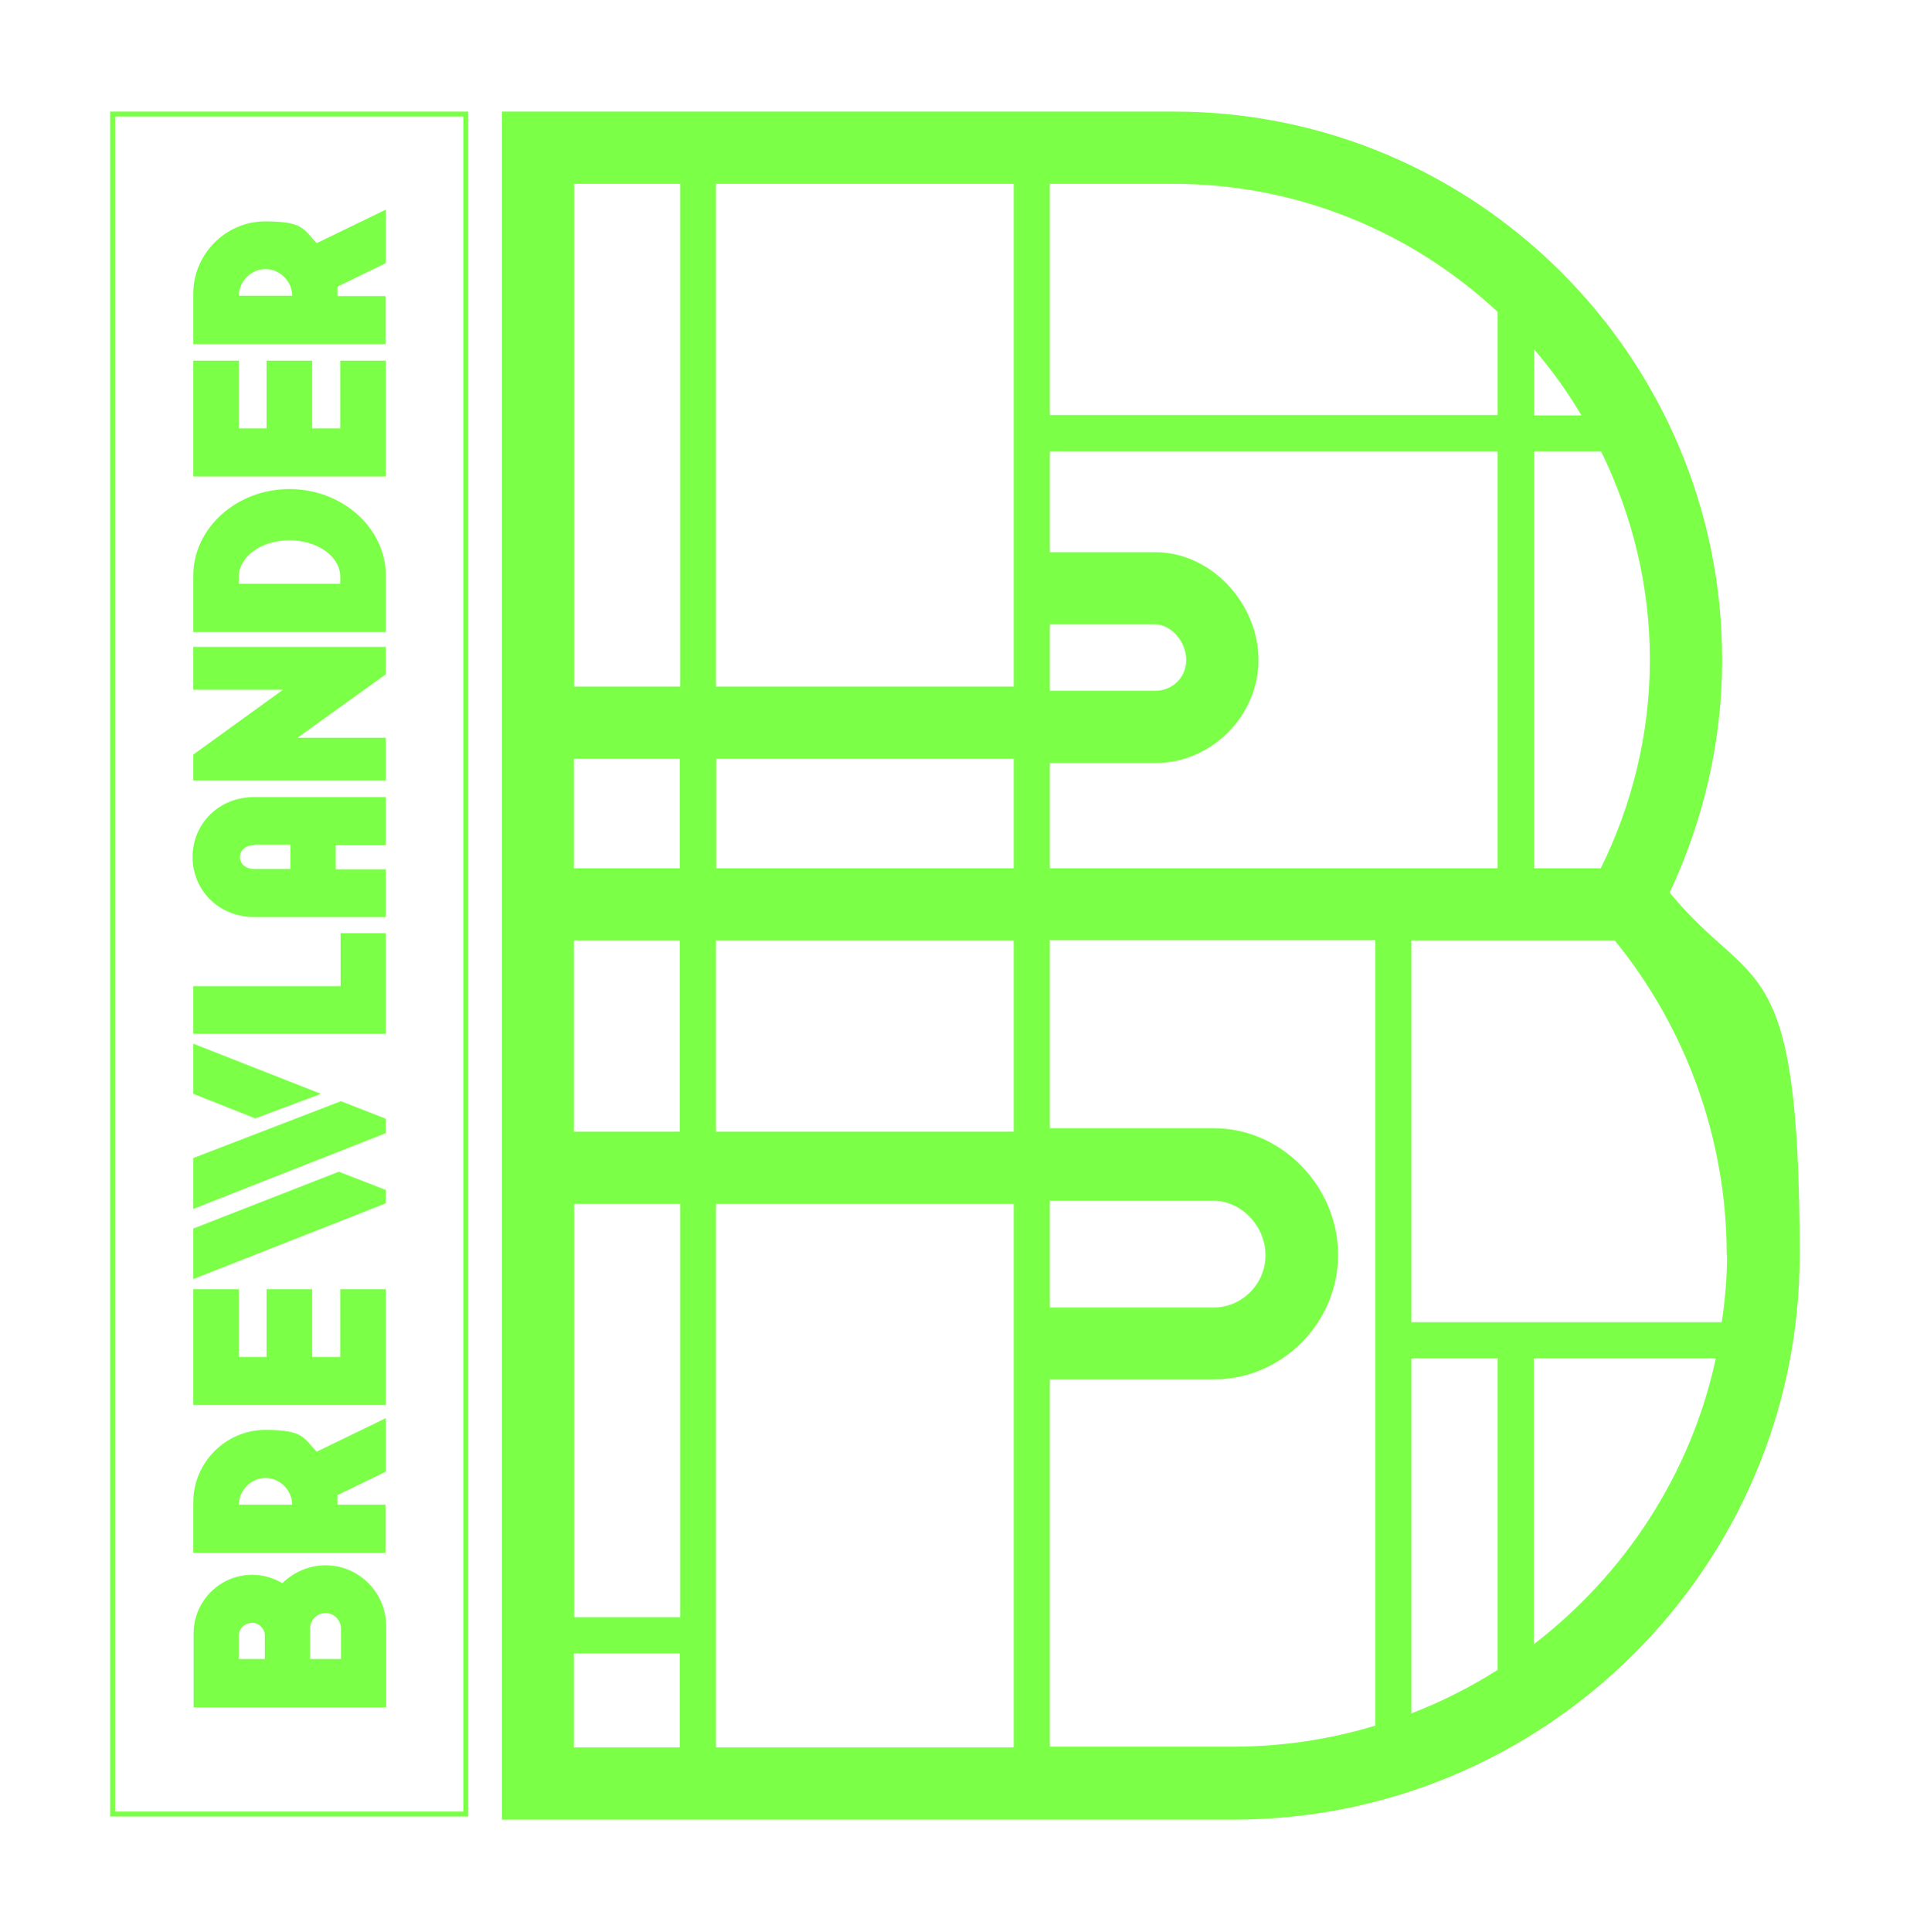
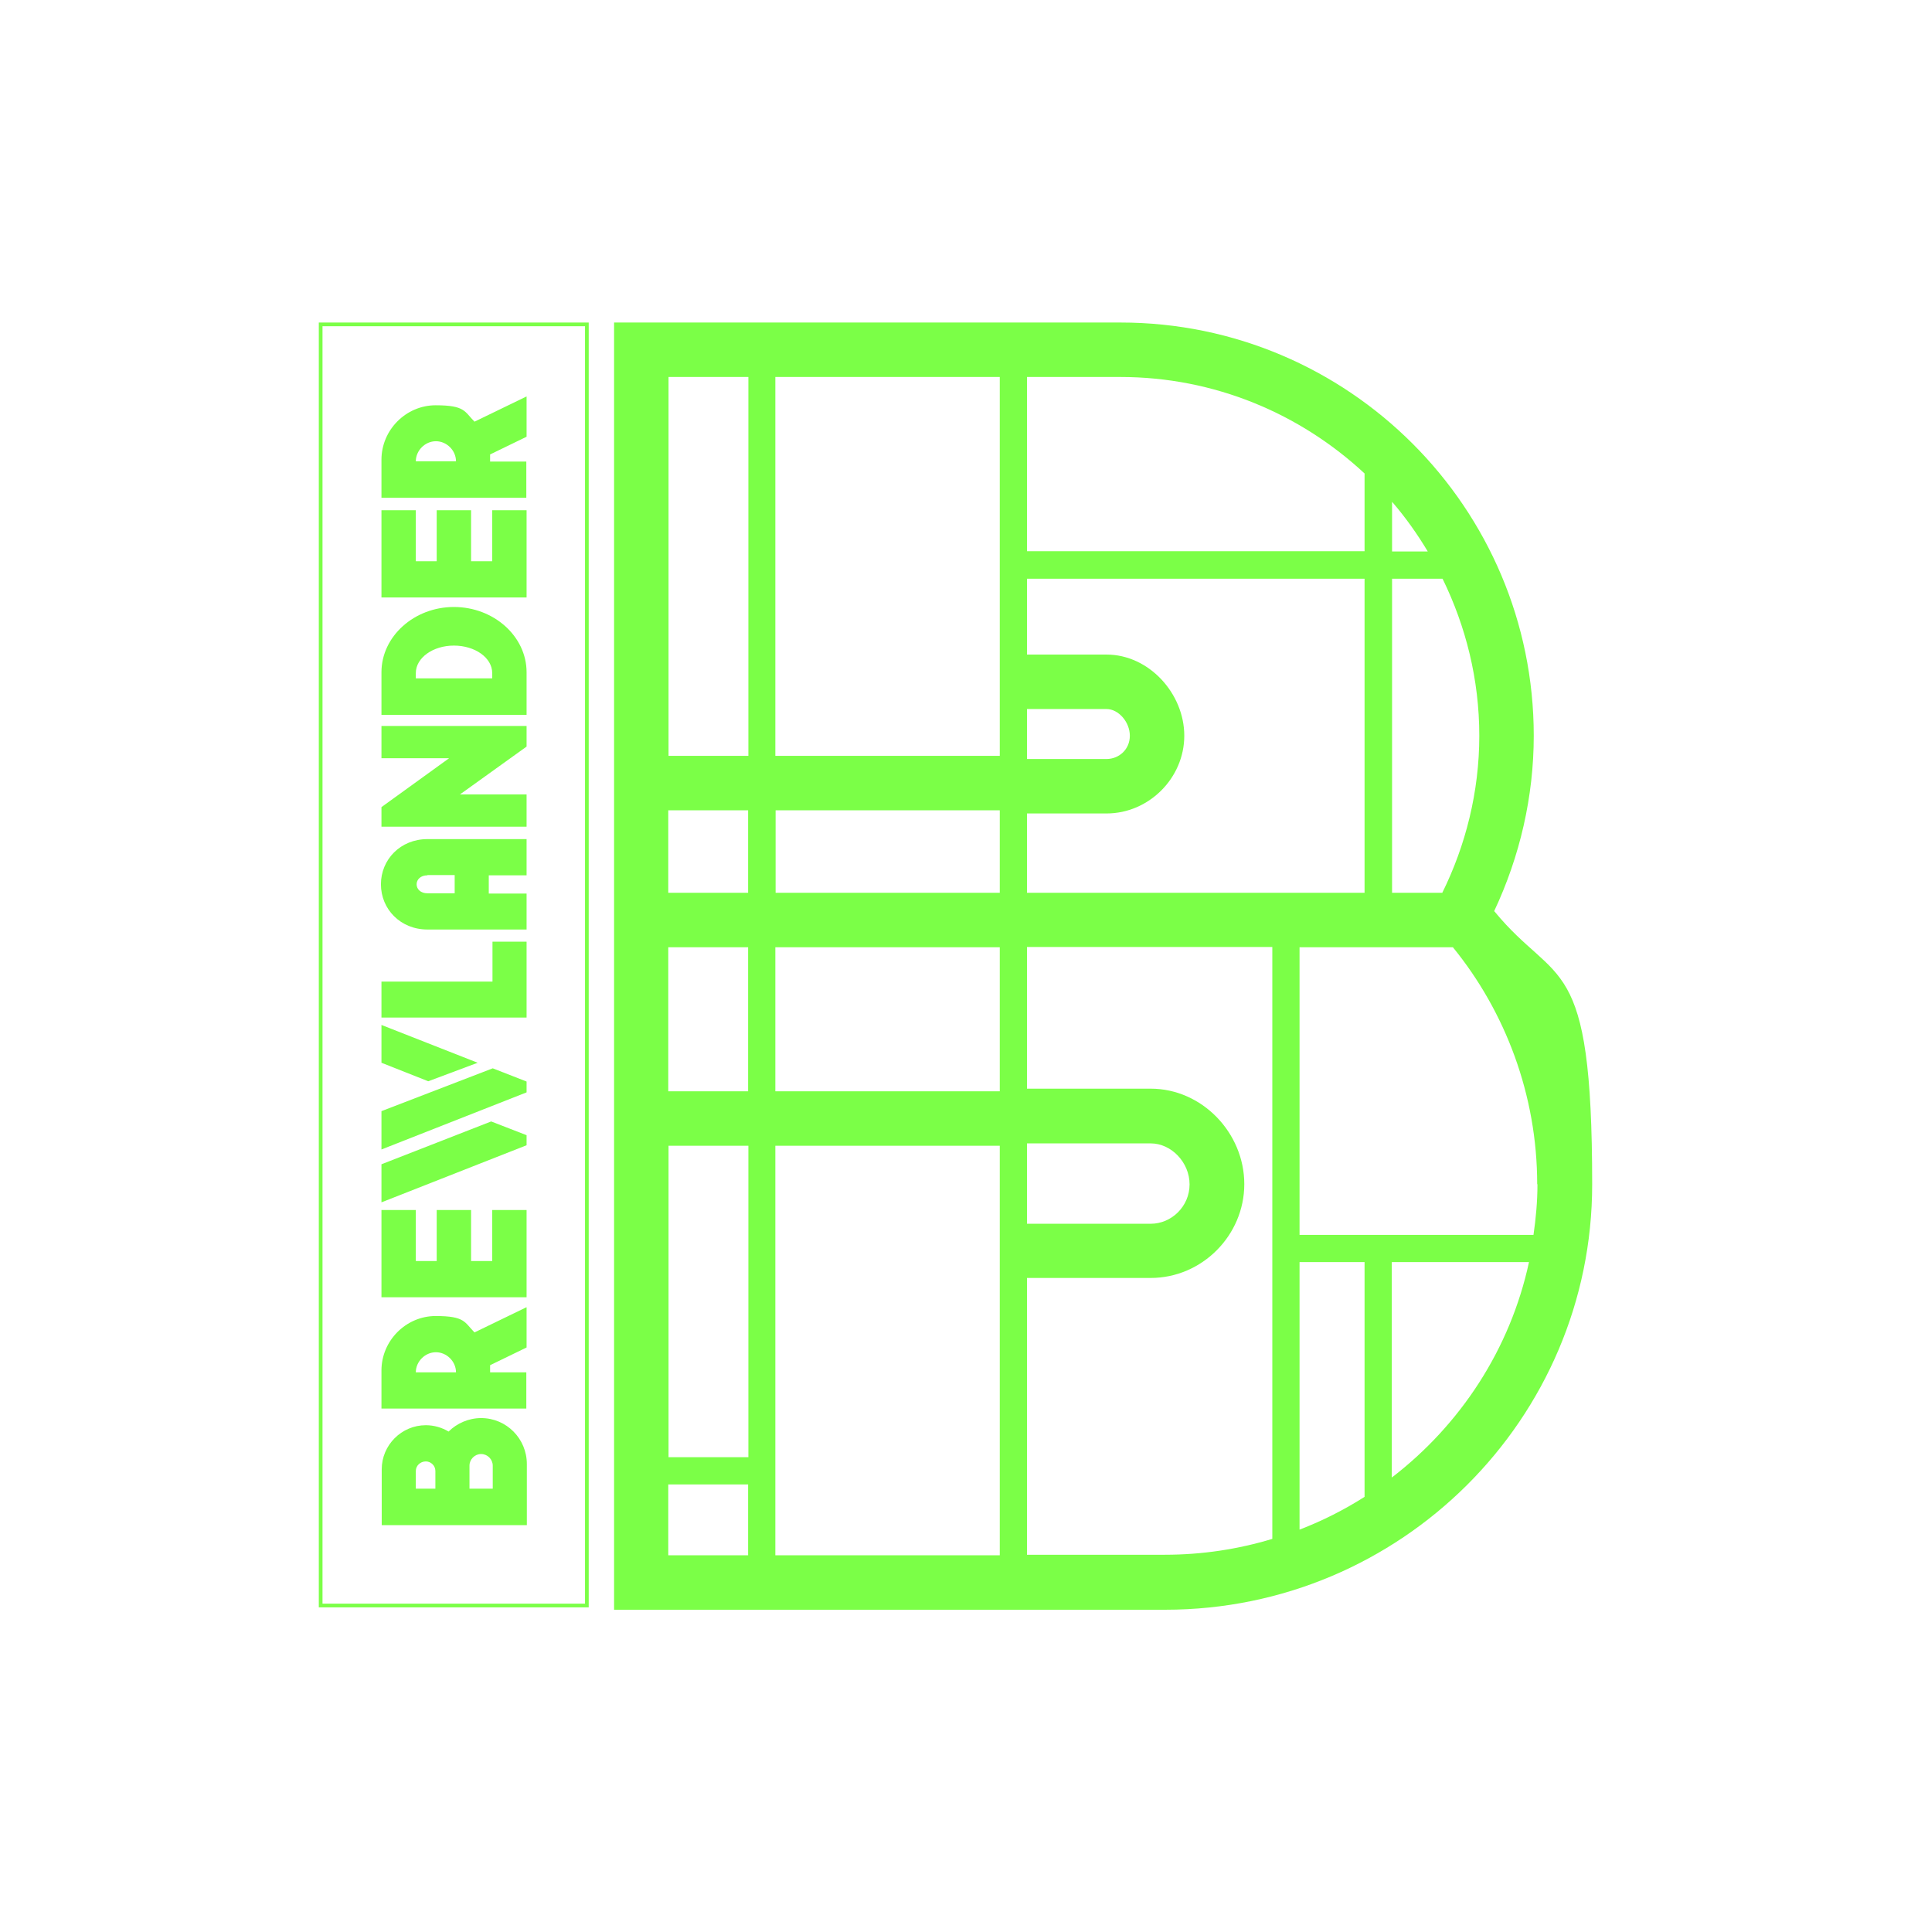
- <svg xmlns="http://www.w3.org/2000/svg" version="1.1" viewBox="0 0 544.4 550.5">
+ <svg xmlns="http://www.w3.org/2000/svg" version="1.1" viewBox="0 0 722.7 730.8">
  <defs>
    <style>
      .cls-1 {
        fill: #7bff47;
      }

      .cls-2 {
        fill: none;
        stroke: #7bff47;
        stroke-miterlimit: 10;
        stroke-width: 1.4px;
      }
    </style>
  </defs>
  <g>
-     <g id="Layer_2">
-       <g id="Layer_1-2">
-         <path class="cls-1" d="M476,254.5c9.8-20.8,15-43.5,15-66.4,0-86.2-70.1-156.3-156.3-156.3h-191.6v486.9h208.5c89.1,0,161.5-72.2,161.5-160.9s-13.3-74.4-37-103.3h0ZM492.4,357.8c0,6.5-.6,12.9-1.5,19.1h-88.5v-108.8h58c19.9,24.4,31.9,56,31.9,89.6h0ZM163.6,216.3h30.2v31.2h-30.2v-31.2ZM163.6,268.1h30.2v54.5h-30.2v-54.5ZM193.9,343.2v117.8h-30.2v-117.8h30.2ZM204.2,343.2h84.8v154.9h-84.9v-154.9h0ZM299.3,342.3h46.8c7.8,0,14.7,7.2,14.7,15.5s-6.8,14.9-14.7,14.9h-46.8v-30.3ZM289,322.6h-84.9v-54.5h84.9v54.5ZM204.2,247.5v-31.2h84.8v31.2h-84.9,0ZM299.3,178h30.1c4.5,0,8.8,4.9,8.8,10.1s-4.1,8.8-8.8,8.8h-30.1v-18.9h0ZM289,195.7h-84.9V52.4h84.9v143.3h0ZM299.3,217.5h30.1c16,0,29.4-13.4,29.4-29.4s-13.4-30.7-29.4-30.7h-30.1v-28.7h127.7v118.8h-127.7v-30.1ZM402.4,387.2h24.6v88.8c-7.7,4.9-16,9.1-24.6,12.4v-101.2h0ZM456.4,247.5h-19v-118.8h19.1c8.8,18,13.9,38.1,13.9,59.4s-5.2,41.6-14,59.4ZM450.9,118.4h-13.5v-18.8c5,5.8,9.5,12.1,13.5,18.8ZM427,88.9v29.4h-127.7V52.4h35.3c35.7,0,68.1,13.9,92.4,36.5h0ZM193.9,52.4v143.3h-30.2V52.4h30.2ZM163.6,471.3h30.2v26.8h-30.2v-26.8ZM299.3,498.1v-104.9h46.8c19.4,0,35.4-16.1,35.4-35.5s-16-36.1-35.4-36.1h-46.8v-53.6h92.8v223.9c-12.9,3.9-26.5,6-40.7,6h-52.1,0ZM437.3,468.7v-81.5h51.9c-7.1,33-26,61.6-51.9,81.5Z" />
-         <rect class="cls-2" x="32.1" y="32.5" width="100.7" height="484.6" />
-         <path class="cls-1" d="M97.1,281.1v-15.1h12.9v28.7h-54.9v-13.6h42Z" />
-         <path class="cls-1" d="M55.1,196.6v-12.2h54.9v7.8l-25.2,18.1h25.2v12.2h-54.9v-7.4l25.6-18.5h-25.6,0Z" />
-         <path class="cls-1" d="M82.5,139.4c15.1,0,27.5,11.1,27.5,24.7v16.1h-54.9v-16.1c0-13.6,12.4-24.7,27.4-24.7ZM82.5,154c-7.9,0-14.4,4.6-14.4,10.4v2h28.9v-2c0-5.8-6.5-10.4-14.5-10.4h0Z" />
-         <path class="cls-1" d="M55.1,135.8v-33h13v19.3h7.9v-19.3h13v19.3h8v-19.3h13v33h-54.9Z" />
-         <path class="cls-1" d="M110,59.7v15.3l-13.8,6.7c0,.7,0,1.3,0,2v.7h13.7v13.7h-54.8v-14.4c0-11.3,9.3-20.6,20.5-20.6s10.9,2.4,14.7,6.2l19.6-9.5h0ZM83.3,84.3c0-4.1-3.5-7.6-7.6-7.6s-7.6,3.5-7.6,7.6h15.1Z" />
-         <polygon class="cls-1" points="55.1 364.6 110 343 110 339.2 96.6 334 55.1 350.2 55.1 364.6" />
-         <polygon class="cls-1" points="55.1 311.8 72.8 318.8 91.5 311.8 55.1 297.5 55.1 311.8" />
-         <polygon class="cls-1" points="55.1 330.1 55.1 344.6 110 323 110 319 110 318.9 97.2 313.9 97.2 313.9 97.2 313.9 55.1 330.1" />
-         <path class="cls-1" d="M110,240.9h-14.3v6.9h14.3v13.6h-37.5c-10.2,0-17.6-7.7-17.6-17.1s7.4-17.1,17.6-17.1h37.5v13.6h0ZM72.5,240.9c-2.6,0-4.1,1.6-4.1,3.4s1.5,3.4,4.1,3.4h10.3v-6.9h-10.3Z" />
-         <path class="cls-1" d="M110,404.2v15.3l-13.8,6.7c0,.7,0,1.3,0,2v.7h13.7v13.7h-54.8v-14.4c0-11.3,9.3-20.6,20.5-20.6s10.9,2.4,14.7,6.2l19.6-9.5h0ZM83.3,428.9c0-4.1-3.5-7.6-7.6-7.6s-7.6,3.5-7.6,7.6h15.1Z" />
-         <path class="cls-1" d="M55.1,400.5v-33h13v19.3h7.9v-19.3h13v19.3h8v-19.3h13v33h-54.9Z" />
-         <path class="cls-1" d="M71.9,448.9c3.1,0,6.1.9,8.6,2.4,3.1-3.1,7.6-5.1,12.3-5.1,9.6,0,17.3,7.8,17.3,17.4v23.1h-54.9v-21.1c0-9.2,7.5-16.7,16.7-16.7ZM71.9,462.6c-2.1,0-3.8,1.6-3.8,3.6v6.7h7.4v-6.7c0-2-1.7-3.6-3.6-3.6ZM92.8,459.8c-2.4,0-4.4,2-4.4,4.4v8.7h8.8v-8.7c0-2.4-2-4.4-4.4-4.4h0Z" />
+     <g id="Layer_1">
+       <g id="Layer_1-2" data-name="Layer_1">
+         <g id="Layer_2">
+           <g id="Layer_1-2">
+             <path class="cls-1" d="M565.2,344.7c9.8-20.8,15-43.5,15-66.4,0-86.2-70.1-156.3-156.3-156.3h-191.6v486.9h208.5c89.1,0,161.5-72.2,161.5-160.9s-13.3-74.4-37-103.3h0ZM581.6,448c0,6.5-.6,12.9-1.5,19.1h-88.5v-108.8h58c19.9,24.4,31.9,56,31.9,89.6h0ZM252.8,306.5h30.2v31.2h-30.2v-31.2ZM252.8,358.3h30.2v54.5h-30.2v-54.5ZM283.1,433.4v117.8h-30.2v-117.8h30.2ZM293.4,433.4h84.8v154.9h-84.9v-154.9h0ZM388.5,432.5h46.8c7.8,0,14.7,7.2,14.7,15.5s-6.8,14.9-14.7,14.9h-46.8v-30.3h0ZM378.2,412.8h-84.9v-54.5h84.9v54.5ZM293.4,337.7v-31.2h84.8v31.2h-84.9,0ZM388.5,268.2h30.1c4.5,0,8.8,4.9,8.8,10.1s-4.1,8.8-8.8,8.8h-30.1v-18.9h0ZM378.2,285.9h-84.9v-143.3h84.9v143.3h0ZM388.5,307.7h30.1c16,0,29.4-13.4,29.4-29.4s-13.4-30.7-29.4-30.7h-30.1v-28.7h127.7v118.8h-127.7v-30.1h0ZM491.6,477.4h24.6v88.8c-7.7,4.9-16,9.1-24.6,12.4v-101.2h0ZM545.6,337.7h-19v-118.8h19.1c8.8,18,13.9,38.1,13.9,59.4s-5.2,41.6-14,59.4ZM540.1,208.6h-13.5v-18.8c5,5.8,9.5,12.1,13.5,18.8ZM516.2,179.1v29.4h-127.7v-65.9h35.3c35.7,0,68.1,13.9,92.4,36.5h0ZM283.1,142.6v143.3h-30.2v-143.3h30.2ZM252.8,561.5h30.2v26.8h-30.2v-26.8ZM388.5,588.3v-104.9h46.8c19.4,0,35.4-16.1,35.4-35.5s-16-36.1-35.4-36.1h-46.8v-53.6h92.8v223.9c-12.9,3.9-26.5,6-40.7,6h-52.1v.2ZM526.5,558.9v-81.5h51.9c-7.1,33-26,61.6-51.9,81.5Z" />
+             <rect class="cls-2" x="121.3" y="122.7" width="100.7" height="484.6" />
+             <path class="cls-1" d="M186.3,371.3v-15.1h12.9v28.7h-54.9v-13.6h42Z" />
+             <path class="cls-1" d="M144.3,286.8v-12.2h54.9v7.8l-25.2,18.1h25.2v12.2h-54.9v-7.4l25.6-18.5h-25.6Z" />
+             <path class="cls-1" d="M171.7,229.6c15.1,0,27.5,11.1,27.5,24.7v16.1h-54.9v-16.1c0-13.6,12.4-24.7,27.4-24.7ZM171.7,244.2c-7.9,0-14.4,4.6-14.4,10.4v2h28.9v-2c0-5.8-6.5-10.4-14.5-10.4h0Z" />
+             <path class="cls-1" d="M144.3,226v-33h13v19.3h7.9v-19.3h13v19.3h8v-19.3h13v33h-54.9Z" />
+             <path class="cls-1" d="M199.2,149.9v15.3l-13.8,6.7v2.7h13.7v13.7h-54.8v-14.4c0-11.3,9.3-20.6,20.5-20.6s10.9,2.4,14.7,6.2l19.6-9.5h.1ZM172.5,174.5c0-4.1-3.5-7.6-7.6-7.6s-7.6,3.5-7.6,7.6h15.2Z" />
+             <polygon class="cls-1" points="144.3 454.8 199.2 433.2 199.2 429.4 185.8 424.2 144.3 440.4 144.3 454.8" />
+             <polygon class="cls-1" points="144.3 402 162 409 180.7 402 144.3 387.7 144.3 402" />
+             <polygon class="cls-1" points="144.3 420.3 144.3 434.8 199.2 413.2 199.2 409.2 199.2 409.1 186.4 404.1 186.4 404.1 186.4 404.1 144.3 420.3" />
+             <path class="cls-1" d="M199.2,331.1h-14.3v6.9h14.3v13.6h-37.5c-10.2,0-17.6-7.7-17.6-17.1s7.4-17.1,17.6-17.1h37.5v13.6h0ZM161.7,331.1c-2.6,0-4.1,1.6-4.1,3.4s1.5,3.4,4.1,3.4h10.3v-6.9h-10.3,0Z" />
+             <path class="cls-1" d="M199.2,494.4v15.3l-13.8,6.7v2.7h13.7v13.7h-54.8v-14.4c0-11.3,9.3-20.6,20.5-20.6s10.9,2.4,14.7,6.2l19.6-9.5h.1ZM172.5,519.1c0-4.1-3.5-7.6-7.6-7.6s-7.6,3.5-7.6,7.6h15.2Z" />
+             <path class="cls-1" d="M144.3,490.7v-33h13v19.3h7.9v-19.3h13v19.3h8v-19.3h13v33h-54.9Z" />
+             <path class="cls-1" d="M161.1,539.1c3.1,0,6.1.9,8.6,2.4,3.1-3.1,7.6-5.1,12.3-5.1,9.6,0,17.3,7.8,17.3,17.4v23.1h-54.9v-21.1c0-9.2,7.5-16.7,16.7-16.7h0ZM161.1,552.8c-2.1,0-3.8,1.6-3.8,3.6v6.7h7.4v-6.7c0-2-1.7-3.6-3.6-3.6ZM182,550c-2.4,0-4.4,2-4.4,4.4v8.7h8.8v-8.7c0-2.4-2-4.4-4.4-4.4h0Z" />
+           </g>
+         </g>
      </g>
    </g>
  </g>
</svg>
